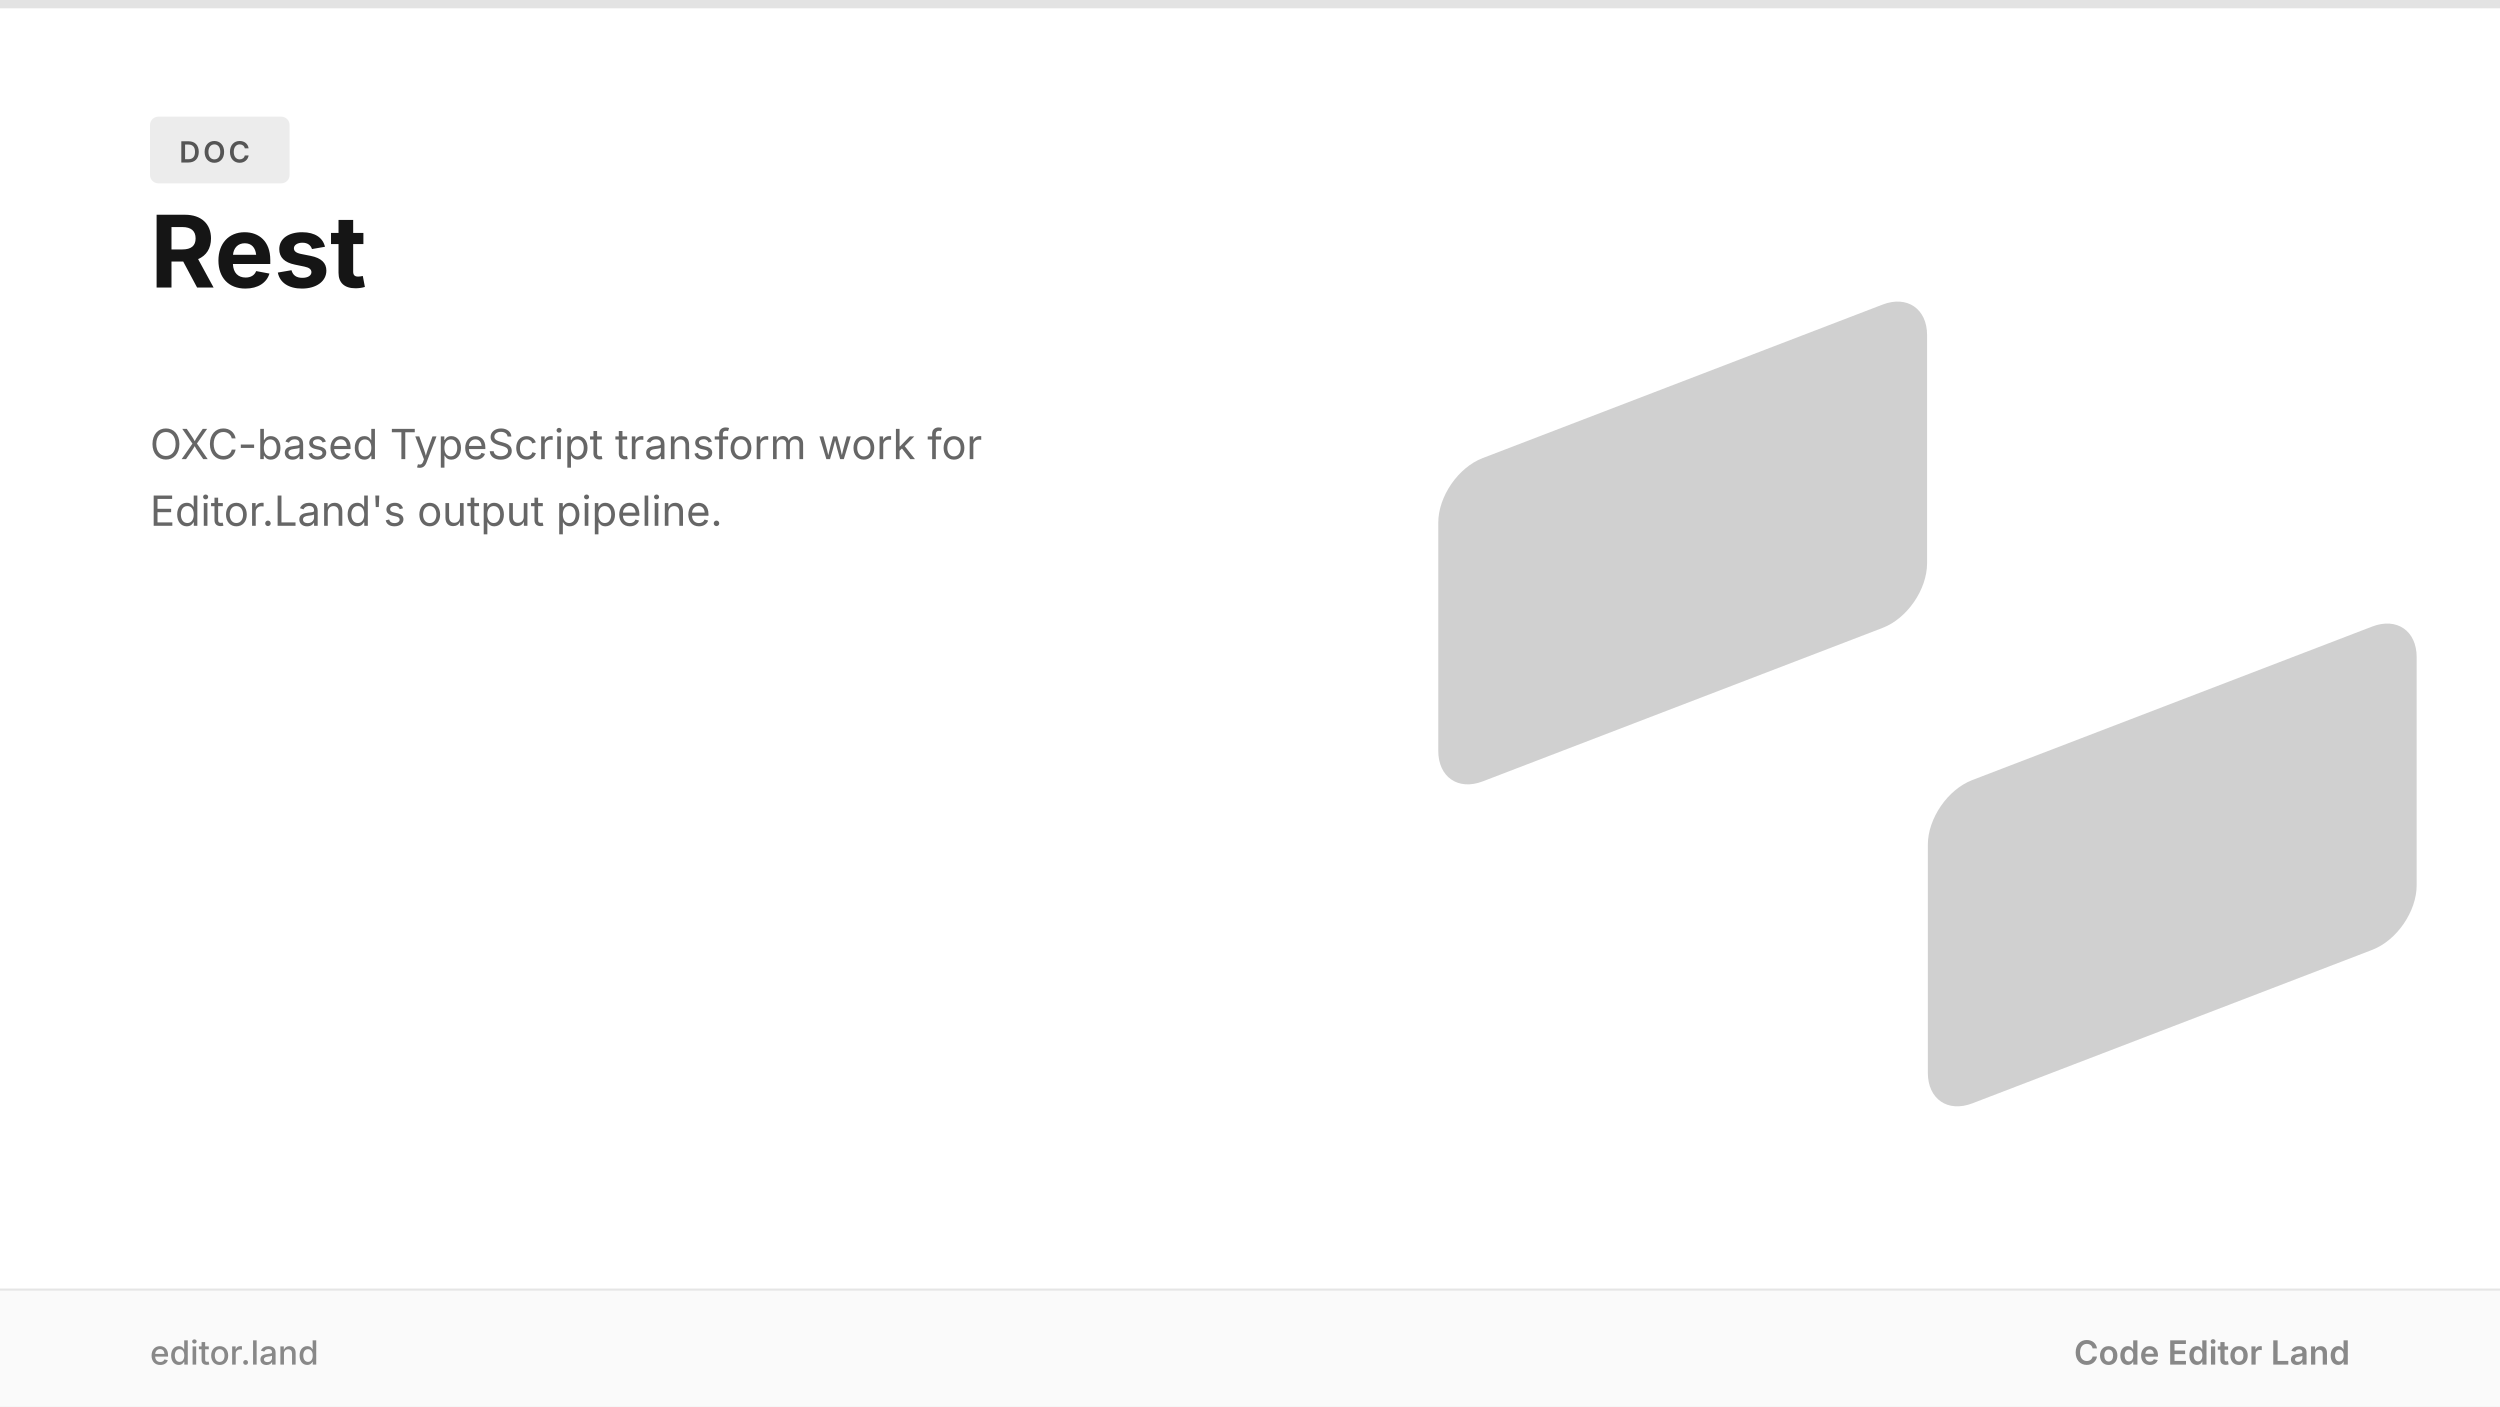
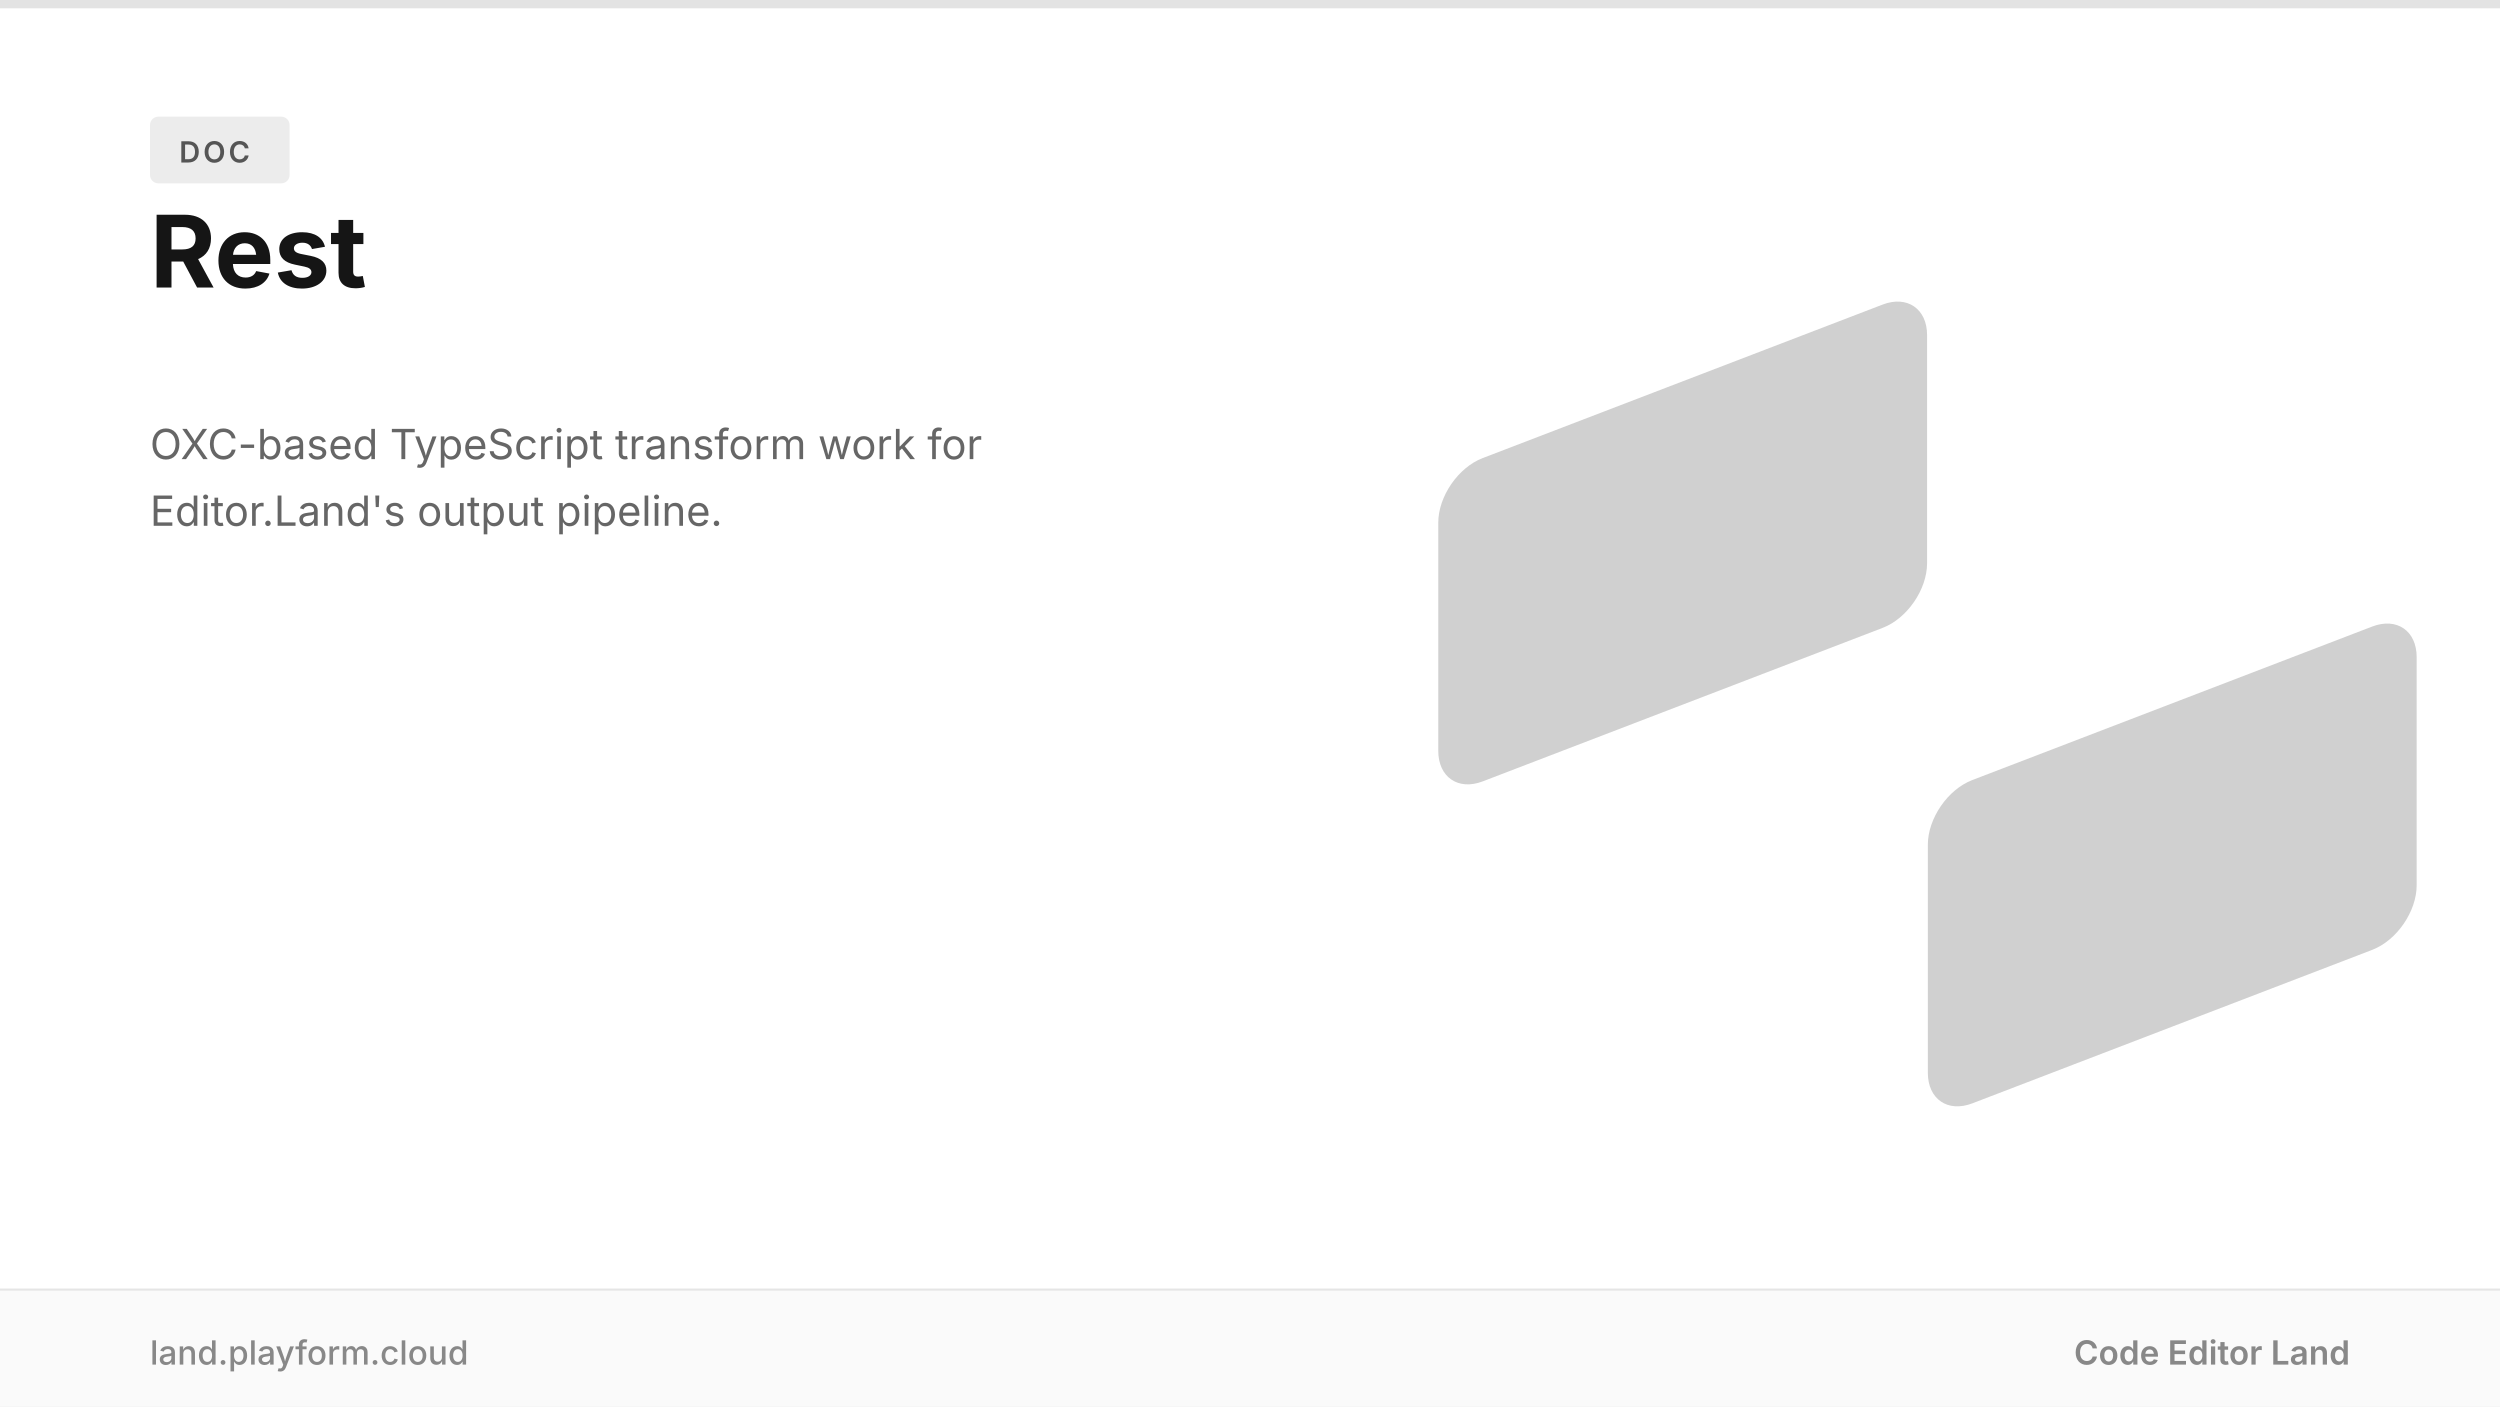
<svg xmlns="http://www.w3.org/2000/svg" width="1200" height="675" viewBox="0 0 1200 675">
  <path fill="#fff" d="M0 0h1200v675H0z" />
  <path fill="#151515" fill-opacity=".12" d="M0 0h1200v4H0z" />
  <rect width="1005.28" height="620.771" fill="#151515" fill-opacity=".2" rx="91.389" transform="matrix(-.2334 .08959 0 .25 925 138)" />
  <rect width="1005.28" height="620.771" fill="#151515" fill-opacity=".2" rx="91.389" transform="matrix(-.2334 .08959 0 .25 1160 292.55)" />
  <rect width="67" height="32" x="72" y="56" fill="#151515" fill-opacity=".08" rx="4" />
  <text x="86" y="78" fill="#555" font-family="system-ui, -apple-system, 'Segoe UI', sans-serif" font-size="14" font-weight="600" letter-spacing=".1em">DOC</text>
  <text x="72" y="138" fill="#151515" font-family="system-ui, -apple-system, 'Segoe UI', sans-serif" font-size="48" font-weight="700">Rest</text>
  <text x="72" y="220.4" fill="#666" font-family="system-ui, -apple-system, 'Segoe UI', sans-serif" font-size="20" font-weight="400">OXC-based TypeScript transform work for</text>
  <text x="72" y="252.4" fill="#666" font-family="system-ui, -apple-system, 'Segoe UI', sans-serif" font-size="20" font-weight="400">Editor.Land's output pipeline.</text>
  <path fill="#fafafa" d="M0 619h1200v56H0z" />
  <path stroke="#e5e5e5" d="M0 619h1200" />
-   <text x="72" y="655" fill="#888" font-family="system-ui, -apple-system, 'Segoe UI', sans-serif" font-size="16" font-weight="500">editor.land</text>
+   <text x="72" y="655" fill="#888" font-family="system-ui, -apple-system, 'Segoe UI', sans-serif" font-size="16" font-weight="500">land.playform.cloud</text>
  <text x="1128" y="655" fill="#888" font-family="system-ui, -apple-system, 'Segoe UI', sans-serif" font-size="16" font-weight="600" text-anchor="end">Code Editor Land</text>
</svg>
